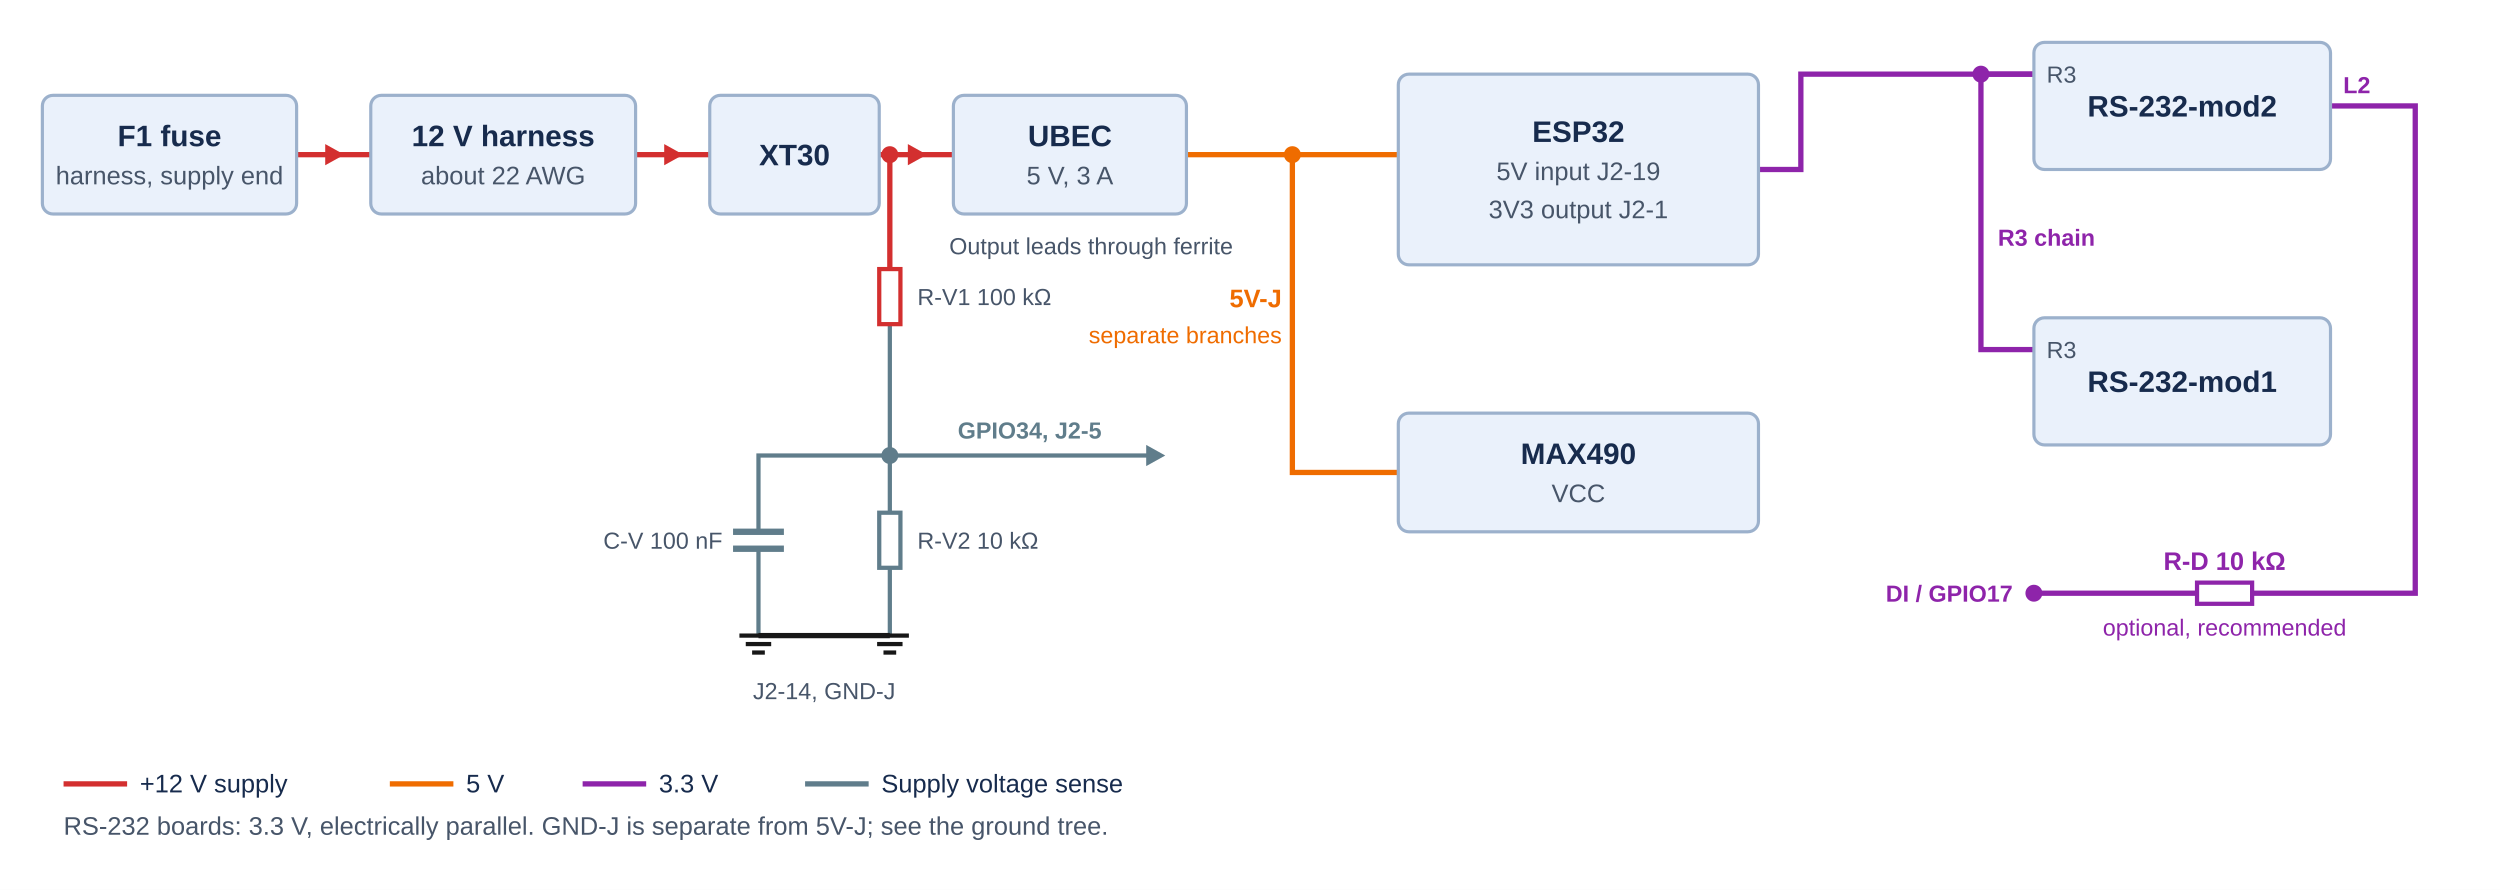
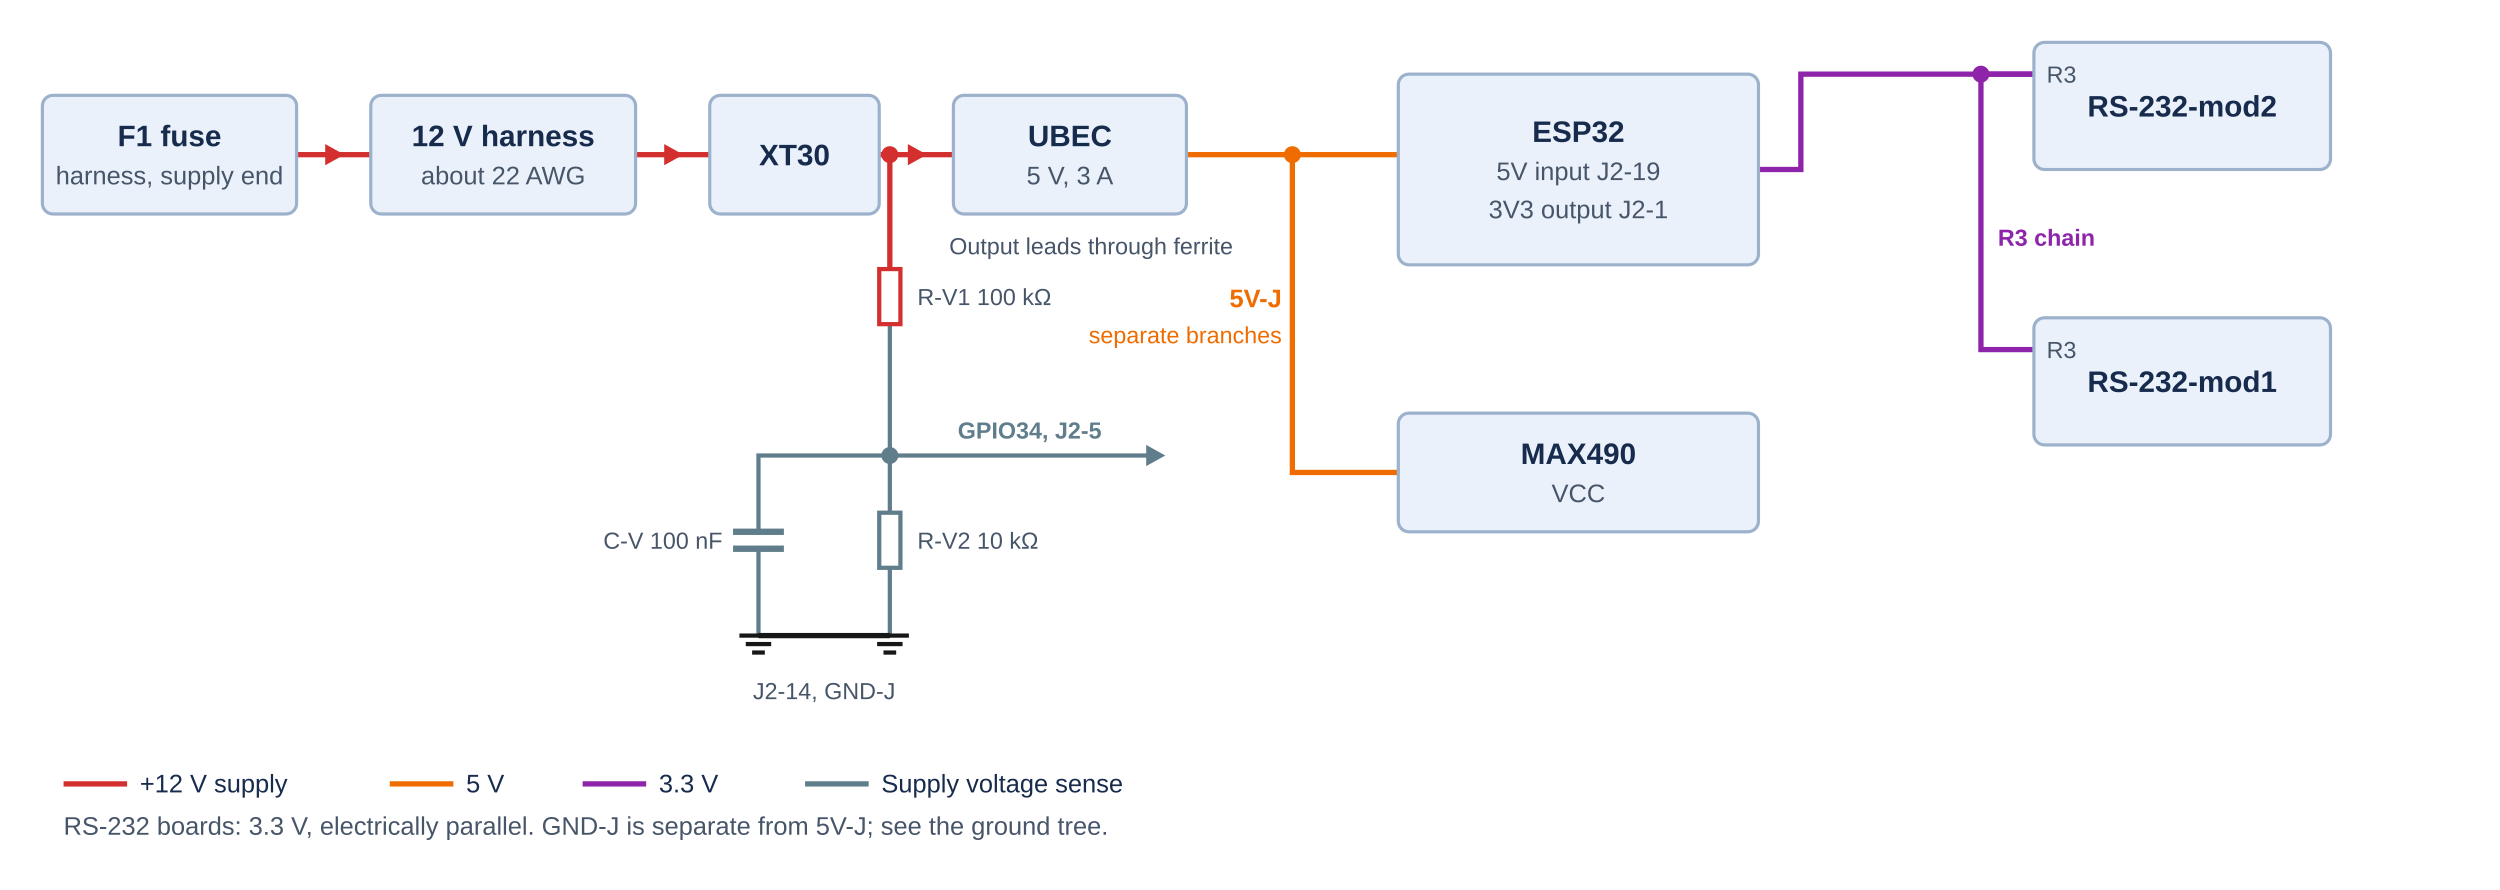
<svg xmlns="http://www.w3.org/2000/svg" width="1180" height="420" viewBox="0 0 1180 420" role="img" aria-labelledby="title desc">
  <rect width="1180" height="420" fill="white" />
  <g font-family="Arial,sans-serif">
    <path d="M140 73 L175 73" stroke="#d32f2f" stroke-width="2.5" fill="none" />
    <path d="M300 73 L335 73" stroke="#d32f2f" stroke-width="2.5" fill="none" />
    <path d="M415 73 L450 73" stroke="#d32f2f" stroke-width="2.5" fill="none" />
    <path d="M560 73 L660 73" stroke="#ef6c00" stroke-width="2.5" fill="none" />
    <path d="M610 73 L610 223 L660 223" stroke="#ef6c00" stroke-width="2.5" fill="none" />
    <path d="M830 80 L850 80 L850 35 L960 35" stroke="#8e24aa" stroke-width="2.5" fill="none" />
-     <path d="M1100 50 L1140 50 L1140 280 L960 280" stroke="#8e24aa" stroke-width="2.5" fill="none" />
    <path d="M960 35 L935 35 L935 165 L960 165" stroke="#8e24aa" stroke-width="2.5" fill="none" />
    <path d="M420 73 L420 153" stroke="#d32f2f" stroke-width="2.5" fill="none" />
    <path d="M420 153 L420 300" stroke="#607d8b" stroke-width="2.0" fill="none" />
    <path d="M420 215 L358 215 L358 251" stroke="#607d8b" stroke-width="2.0" fill="none" />
    <path d="M358 259 L358 300" stroke="#607d8b" stroke-width="2.0" fill="none" />
    <path d="M346 251 H370" stroke="#607d8b" stroke-width="3" />
    <path d="M346 259 H370" stroke="#607d8b" stroke-width="3" />
    <path d="M349 300 H367" stroke="#171717" stroke-width="2" />
    <path d="M352 304 H364" stroke="#171717" stroke-width="2" />
    <path d="M355 308 H361" stroke="#171717" stroke-width="2" />
    <path d="M411 300 H429" stroke="#171717" stroke-width="2" />
    <path d="M414 304 H426" stroke="#171717" stroke-width="2" />
    <path d="M417 308 H423" stroke="#171717" stroke-width="2" />
    <path d="M358 300 L420 300" stroke="#171717" stroke-width="2.5" fill="none" />
    <path d="M420 215 L545 215" stroke="#607d8b" stroke-width="2.0" fill="none" />
    <path d="M30 370 H60" stroke="#d32f2f" stroke-width="2.5" />
    <path d="M184 370 H214" stroke="#ef6c00" stroke-width="2.5" />
    <path d="M275 370 H305" stroke="#8e24aa" stroke-width="2.5" />
    <path d="M380 370 H410" stroke="#607d8b" stroke-width="2.5" />
    <polygon points="153.5,68 153.5,78 162.5,73" fill="#d32f2f" />
    <polygon points="313.5,68 313.5,78 322.5,73" fill="#d32f2f" />
    <polygon points="428.5,68 428.5,78 437.5,73" fill="#d32f2f" />
    <circle cx="610" cy="73" r="4" fill="#ef6c00" />
    <circle cx="935" cy="35" r="4" fill="#8e24aa" />
-     <circle cx="960" cy="280" r="4" fill="#8e24aa" />
    <circle cx="420" cy="73" r="4" fill="#d32f2f" />
    <circle cx="420" cy="215" r="4" fill="#607d8b" />
    <polygon points="541,210 541,220 550,215" fill="#607d8b" />
    <rect x="20" y="45" width="120" height="56" rx="5" fill="#eaf1fb" stroke="#9cb1cc" stroke-width="1.5" />
    <rect x="175" y="45" width="125" height="56" rx="5" fill="#eaf1fb" stroke="#9cb1cc" stroke-width="1.5" />
    <rect x="335" y="45" width="80" height="56" rx="5" fill="#eaf1fb" stroke="#9cb1cc" stroke-width="1.5" />
    <rect x="450" y="45" width="110" height="56" rx="5" fill="#eaf1fb" stroke="#9cb1cc" stroke-width="1.5" />
    <rect x="660" y="35" width="170" height="90" rx="5" fill="#eaf1fb" stroke="#9cb1cc" stroke-width="1.5" />
    <rect x="660" y="195" width="170" height="56" rx="5" fill="#eaf1fb" stroke="#9cb1cc" stroke-width="1.5" />
    <rect x="960" y="20" width="140" height="60" rx="5" fill="#eaf1fb" stroke="#9cb1cc" stroke-width="1.5" />
    <rect x="960" y="150" width="140" height="60" rx="5" fill="#eaf1fb" stroke="#9cb1cc" stroke-width="1.5" />
-     <rect x="1037.0" y="275.0" width="26" height="10" fill="white" stroke="#8e24aa" stroke-width="2" />
    <rect x="415.0" y="127.0" width="10" height="26" fill="white" stroke="#d32f2f" stroke-width="2" />
    <rect x="415.0" y="242.0" width="10" height="26" fill="white" stroke="#607d8b" stroke-width="2" />
    <text x="80.0" y="69.0" font-size="14" fill="#172b4d" text-anchor="middle" font-weight="700">F1 fuse</text>
    <text x="80.0" y="87.0" font-size="12" fill="#475569" text-anchor="middle">harness, supply end</text>
    <text x="237.5" y="69.0" font-size="14" fill="#172b4d" text-anchor="middle" font-weight="700">12 V harness</text>
    <text x="237.5" y="87.0" font-size="12" fill="#475569" text-anchor="middle">about 22 AWG</text>
    <text x="375.0" y="78.0" font-size="14" fill="#172b4d" text-anchor="middle" font-weight="700">XT30</text>
    <text x="505.0" y="69.0" font-size="14" fill="#172b4d" text-anchor="middle" font-weight="700">UBEC</text>
    <text x="505.0" y="87.0" font-size="12" fill="#475569" text-anchor="middle">5 V, 3 A</text>
    <text x="745.0" y="67.0" font-size="14" fill="#172b4d" text-anchor="middle" font-weight="700">ESP32</text>
    <text x="745.0" y="85.0" font-size="12" fill="#475569" text-anchor="middle">5V input J2-19</text>
    <text x="745.0" y="103.0" font-size="12" fill="#475569" text-anchor="middle">3V3 output J2-1</text>
    <text x="745.0" y="219.0" font-size="14" fill="#172b4d" text-anchor="middle" font-weight="700">MAX490</text>
    <text x="745.0" y="237.0" font-size="12" fill="#475569" text-anchor="middle">VCC</text>
    <text x="605" y="145" font-size="12" fill="#ef6c00" text-anchor="end" font-weight="700">5V-J</text>
    <text x="605" y="162" font-size="11" fill="#ef6c00" text-anchor="end">separate branches</text>
    <text x="515" y="120" font-size="11" fill="#475569" text-anchor="middle">Output leads through ferrite</text>
-     <text x="1106" y="44" font-size="11" fill="#8e24aa" text-anchor="start" font-weight="700">L2</text>
    <text x="943" y="116" font-size="11" fill="#8e24aa" text-anchor="start" font-weight="700">R3 chain</text>
    <text x="1030.0" y="55.0" font-size="14" fill="#172b4d" text-anchor="middle" font-weight="700">RS-232-mod2</text>
    <text x="966" y="39" font-size="11" fill="#475569" text-anchor="start">R3</text>
    <text x="1030.0" y="185.0" font-size="14" fill="#172b4d" text-anchor="middle" font-weight="700">RS-232-mod1</text>
    <text x="966" y="169" font-size="11" fill="#475569" text-anchor="start">R3</text>
-     <text x="1050" y="269" font-size="12" fill="#8e24aa" text-anchor="middle" font-weight="700">R-D 10 kΩ</text>
-     <text x="1050" y="300" font-size="11" fill="#8e24aa" text-anchor="middle">optional, recommended</text>
-     <text x="950" y="284" font-size="11" fill="#8e24aa" text-anchor="end" font-weight="700">DI / GPIO17</text>
    <text x="433" y="144" font-size="11" fill="#475569" text-anchor="start">R-V1 100 kΩ</text>
    <text x="433" y="259" font-size="11" fill="#475569" text-anchor="start">R-V2 10 kΩ</text>
    <text x="341" y="259" font-size="11" fill="#475569" text-anchor="end">C-V 100 nF</text>
    <text x="389" y="330" font-size="11" fill="#475569" text-anchor="middle">J2-14, GND-J</text>
    <text x="486" y="207" font-size="11" fill="#607d8b" text-anchor="middle" font-weight="700">GPIO34, J2-5</text>
    <text x="66" y="374" font-size="12" fill="#172b4d" text-anchor="start">+12 V supply</text>
    <text x="220" y="374" font-size="12" fill="#172b4d" text-anchor="start">5 V</text>
    <text x="311" y="374" font-size="12" fill="#172b4d" text-anchor="start">3.3 V</text>
    <text x="416" y="374" font-size="12" fill="#172b4d" text-anchor="start">Supply voltage sense</text>
    <text x="30" y="394" font-size="12" fill="#475569" text-anchor="start">RS-232 boards: 3.3 V, electrically parallel. GND-J is separate from 5V-J; see the ground tree.</text>
  </g>
</svg>
